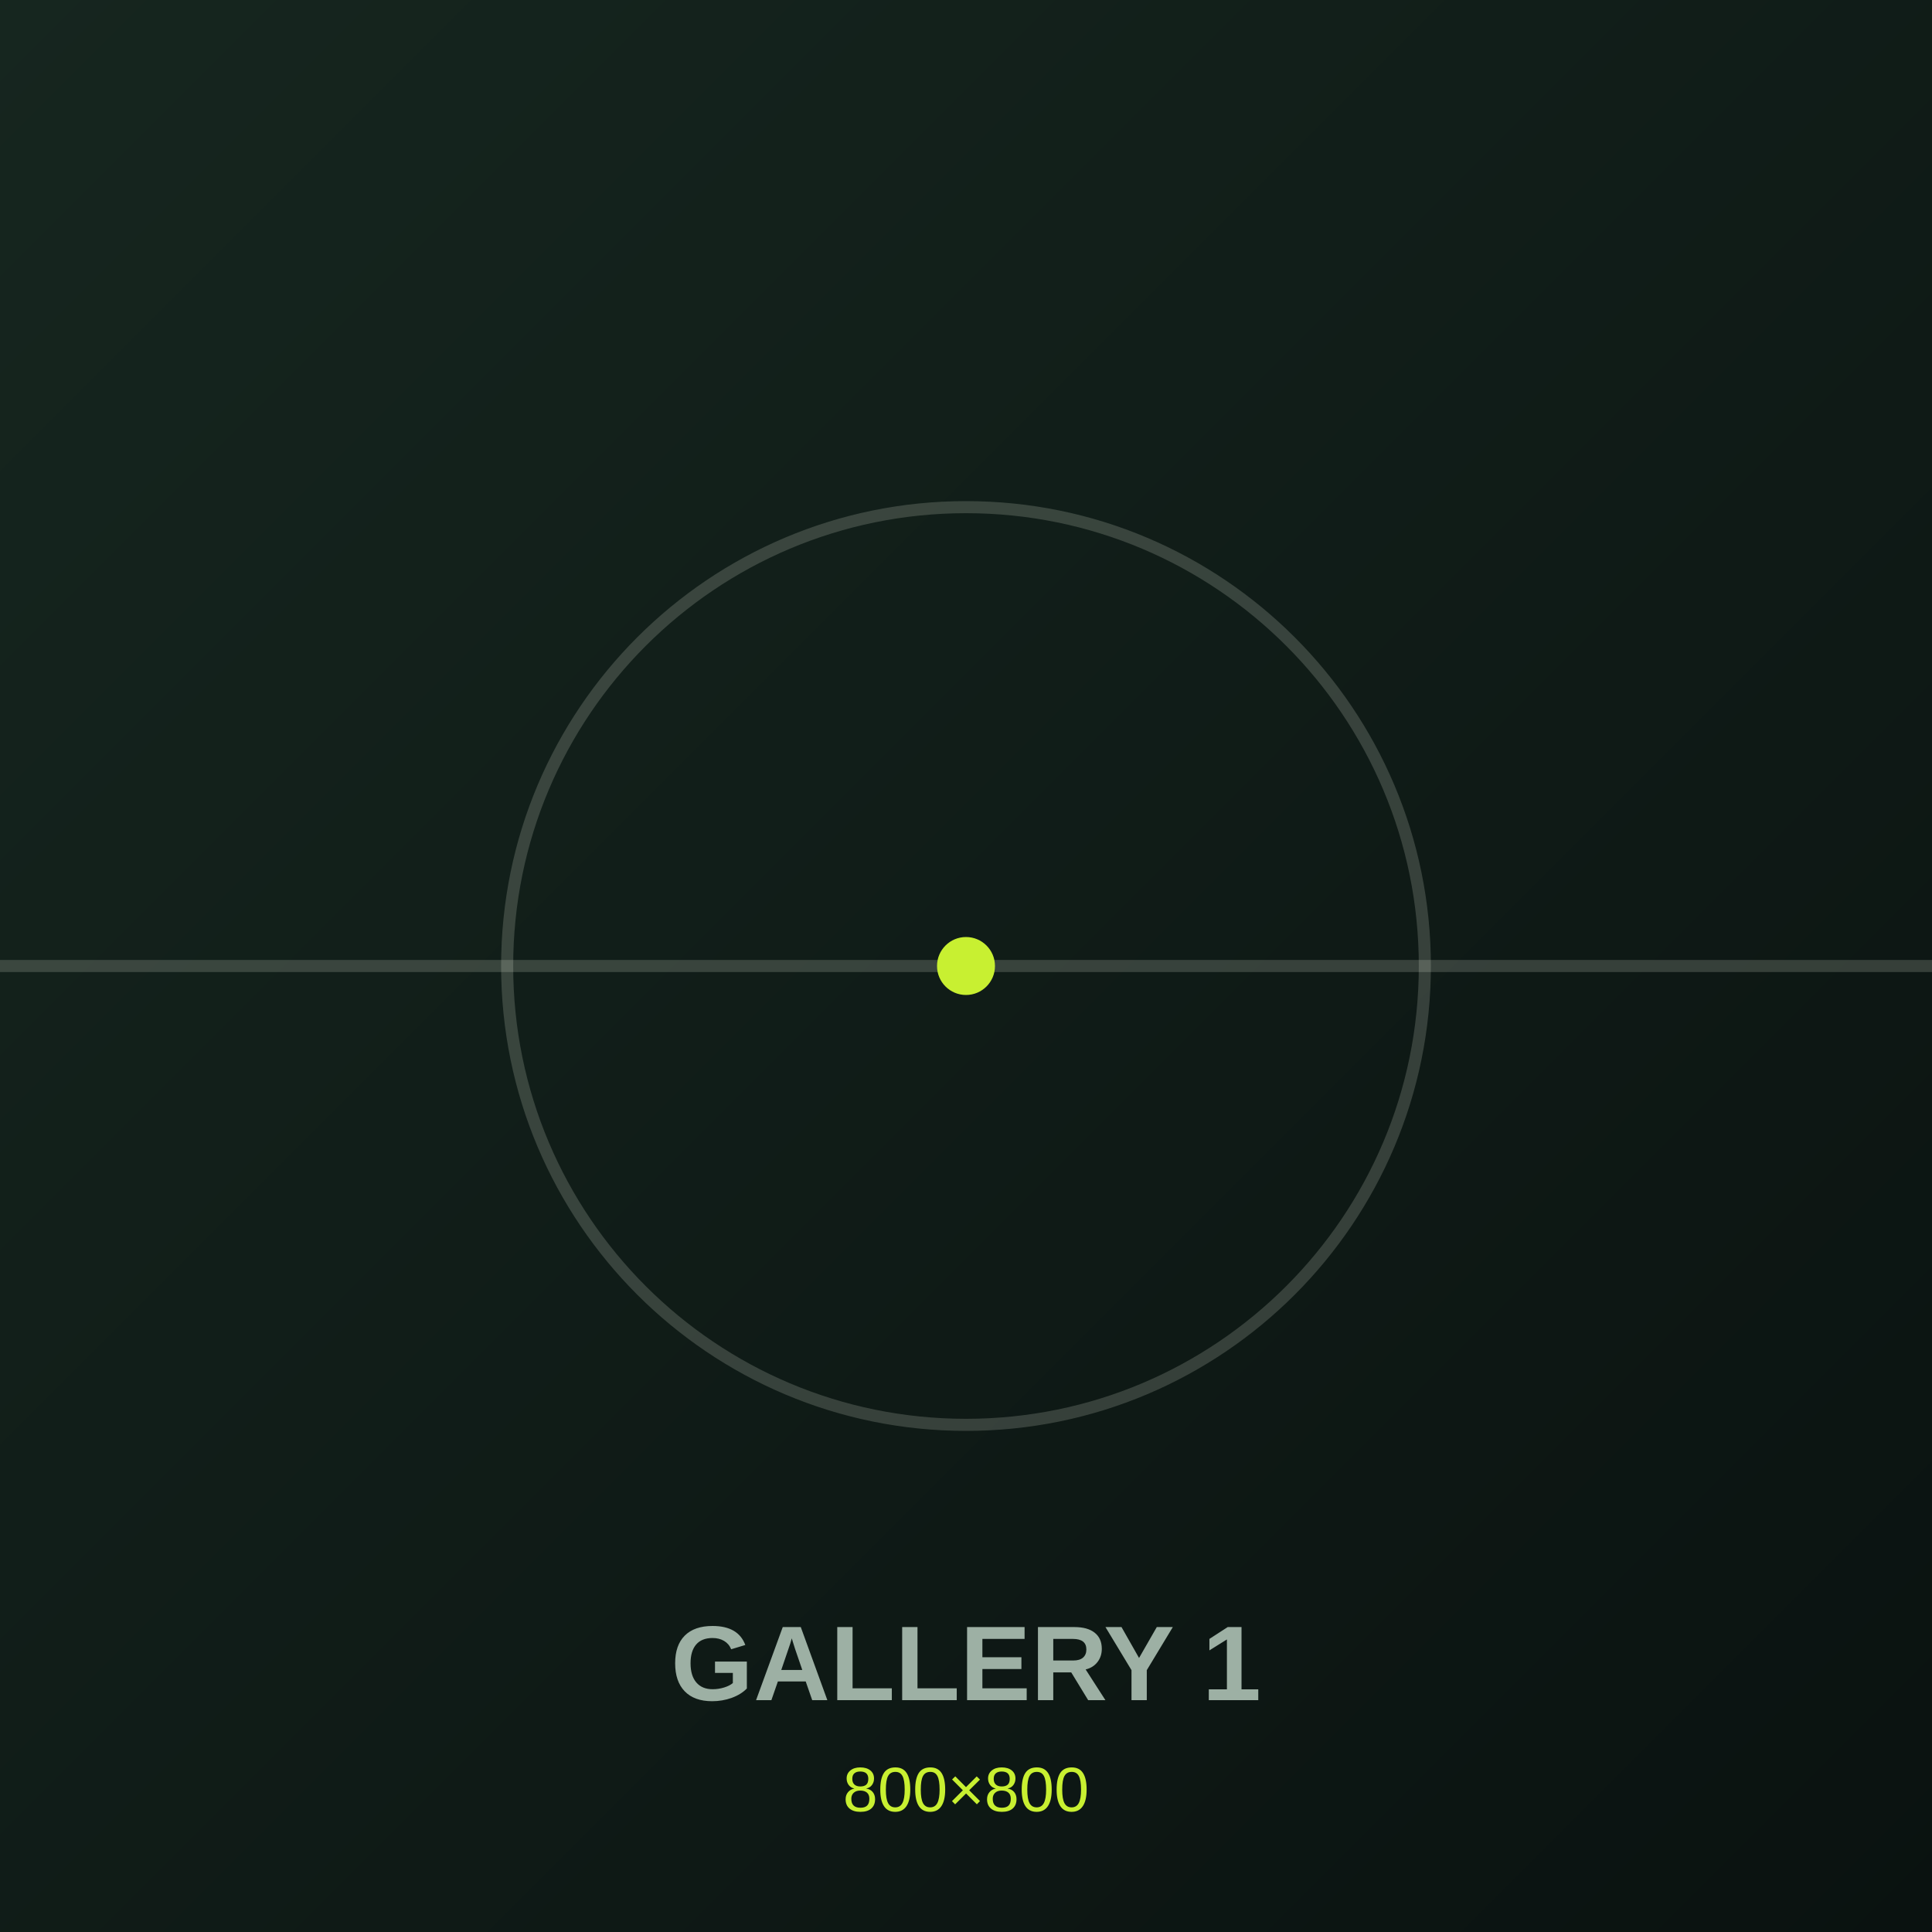
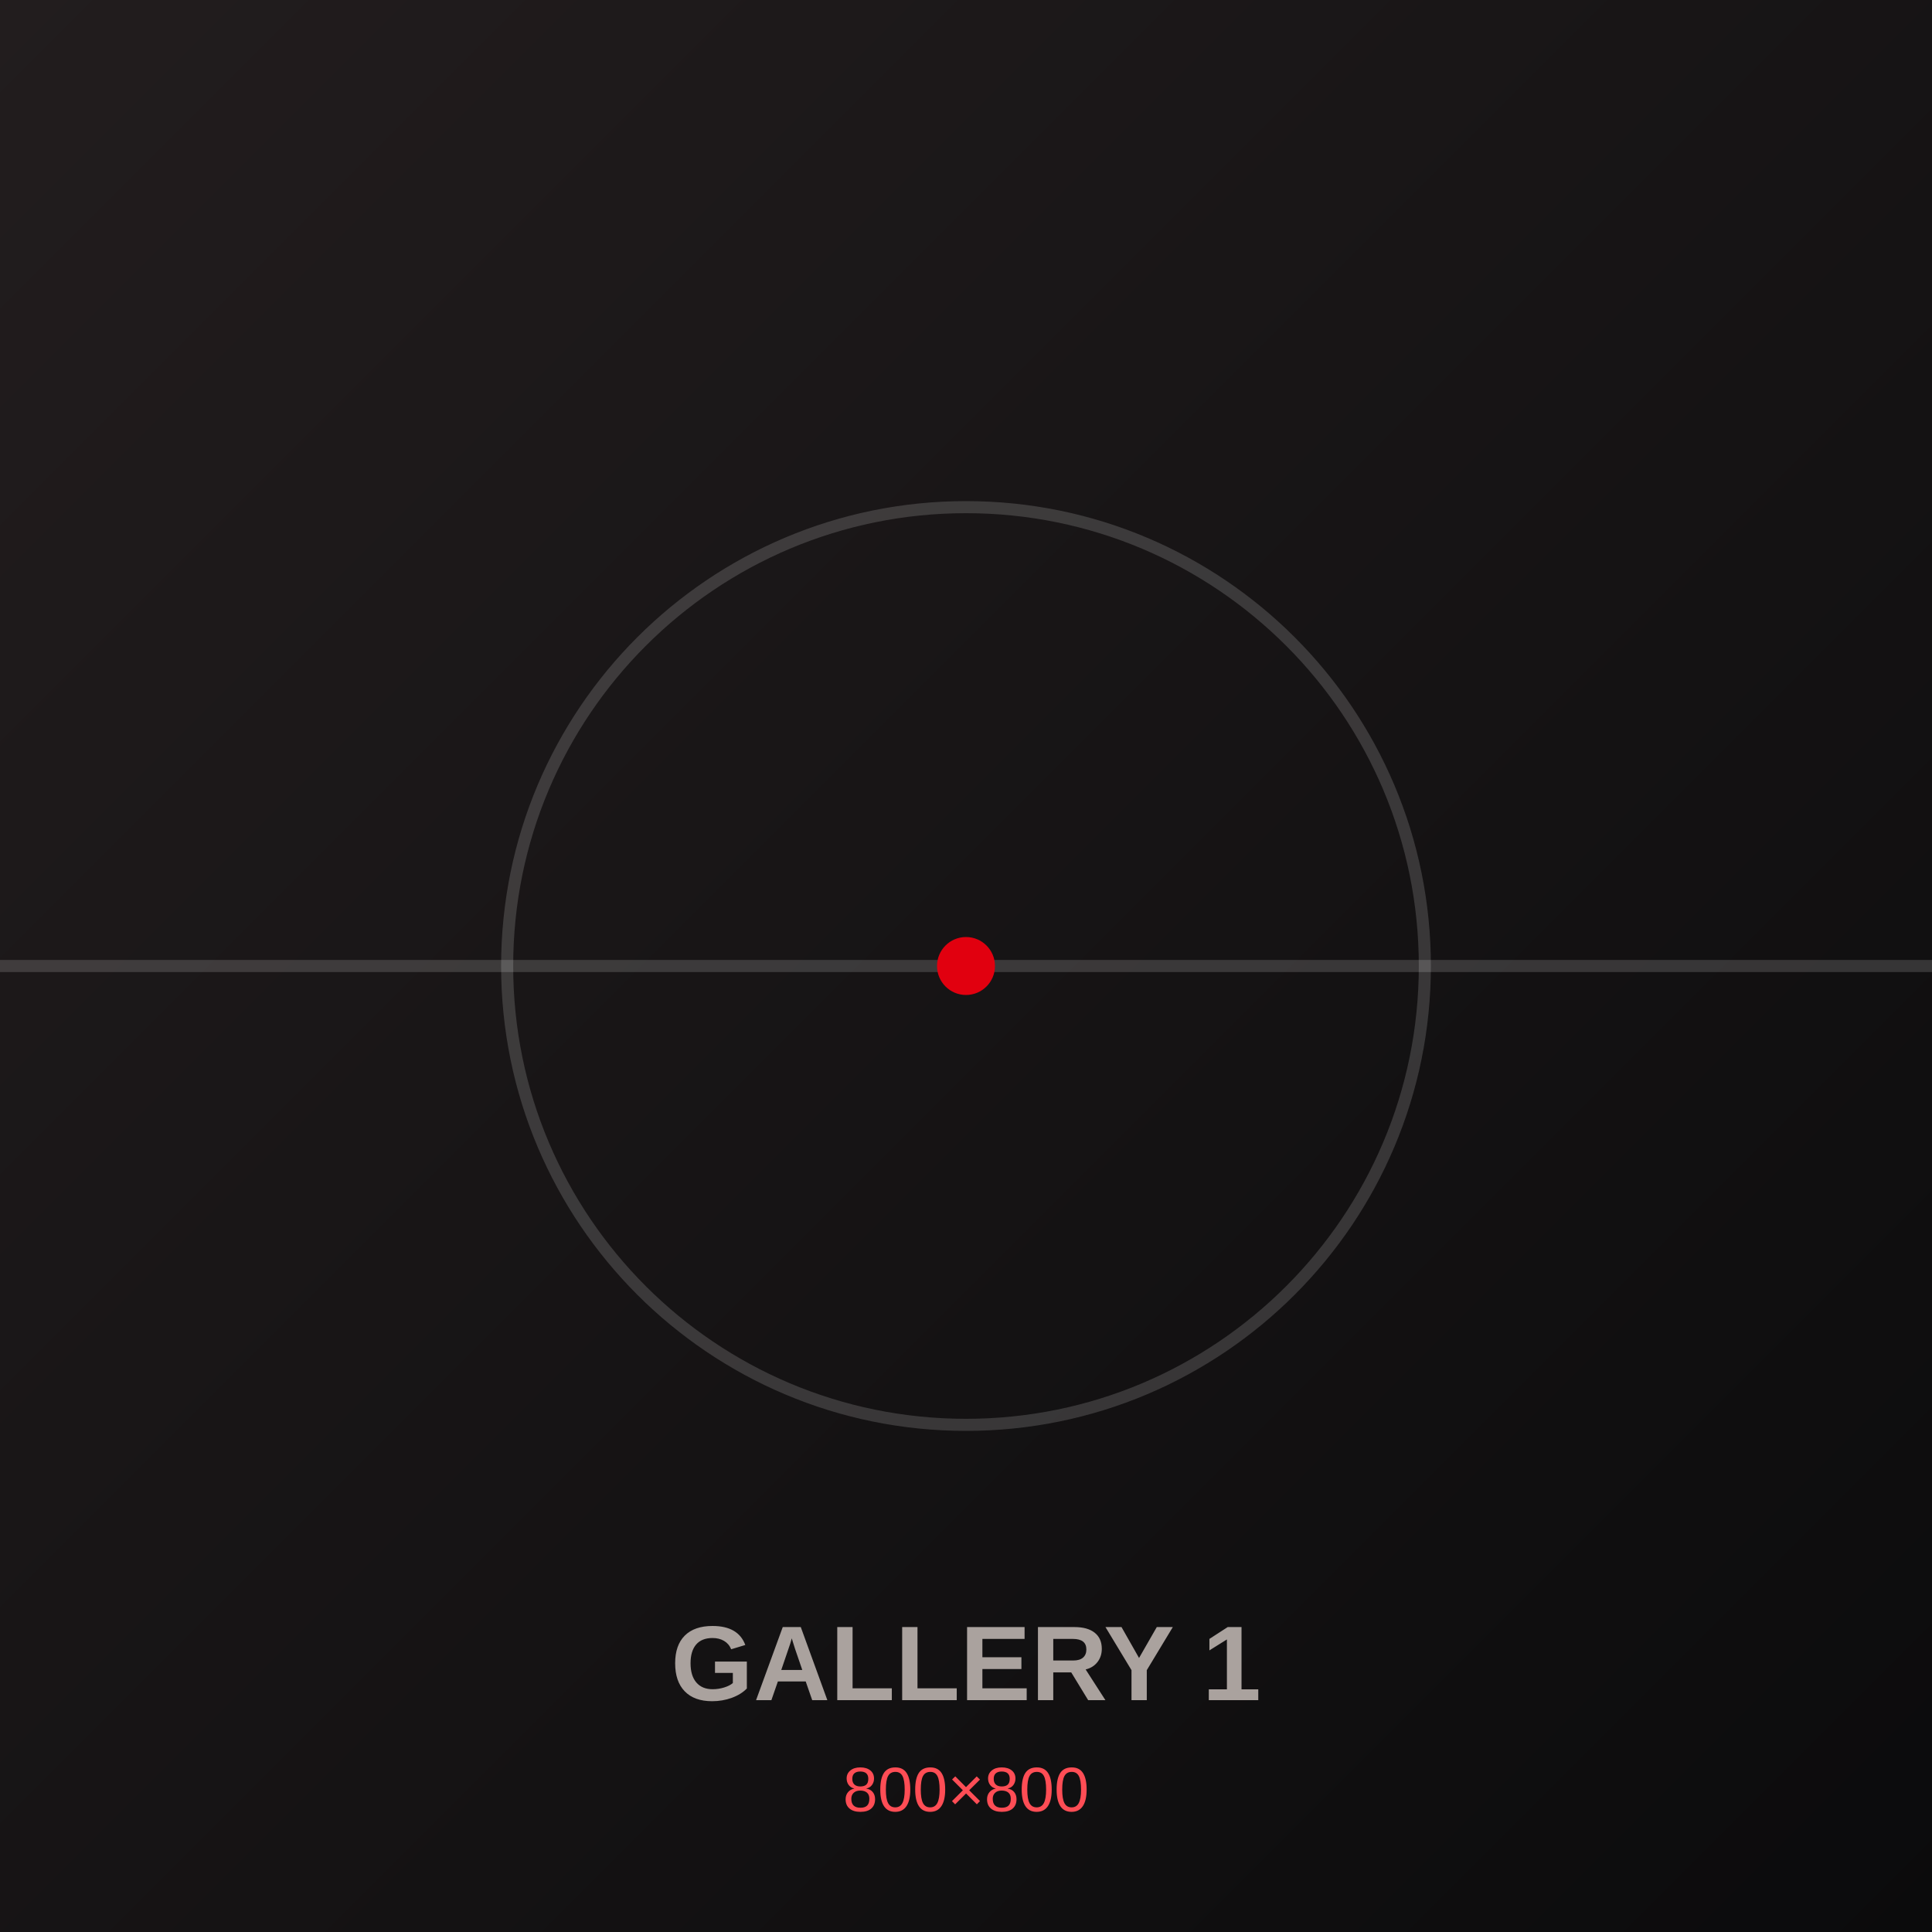
<svg xmlns="http://www.w3.org/2000/svg" viewBox="0 0 800 800" width="800" height="800" role="img" aria-label="GALLERY 1 (placeholder)">
  <defs>
    <linearGradient id="g" x1="0" y1="0" x2="1" y2="1">
-       <stop offset="0" stop-color="#16261f" />
-       <stop offset="1" stop-color="#0a1210" />
+       <stop offset="0" stop-color="#221d1e" />
+       <stop offset="1" stop-color="#0b0b0c" />
    </linearGradient>
  </defs>
  <rect width="800" height="800" fill="url(#g)" />
-   <g fill="none" stroke="#eef4e6" stroke-opacity=".18" stroke-width="5">
+   <g fill="none" stroke="#ffffff" stroke-opacity=".16" stroke-width="5">
    <path d="M0 400H800" />
    <circle cx="400" cy="400" r="190" />
  </g>
-   <circle cx="400" cy="400" r="12" fill="#c8f031" />
-   <text x="50%" y="88%" fill="#9db0a4" font-family="Arial,sans-serif" font-size="44" font-weight="700" text-anchor="middle">GALLERY 1</text>
-   <text x="50%" y="88%" dy="46" fill="#c8f031" font-family="Arial,sans-serif" font-size="26" text-anchor="middle">800×800</text>
+   <circle cx="400" cy="400" r="12" fill="#e1000f" />
+   <text x="50%" y="88%" fill="#aaa29e" font-family="Arial,sans-serif" font-size="44" font-weight="700" text-anchor="middle">GALLERY 1</text>
+   <text x="50%" y="88%" dy="46" fill="#ff4d55" font-family="Arial,sans-serif" font-size="26" text-anchor="middle">800×800</text>
</svg>
